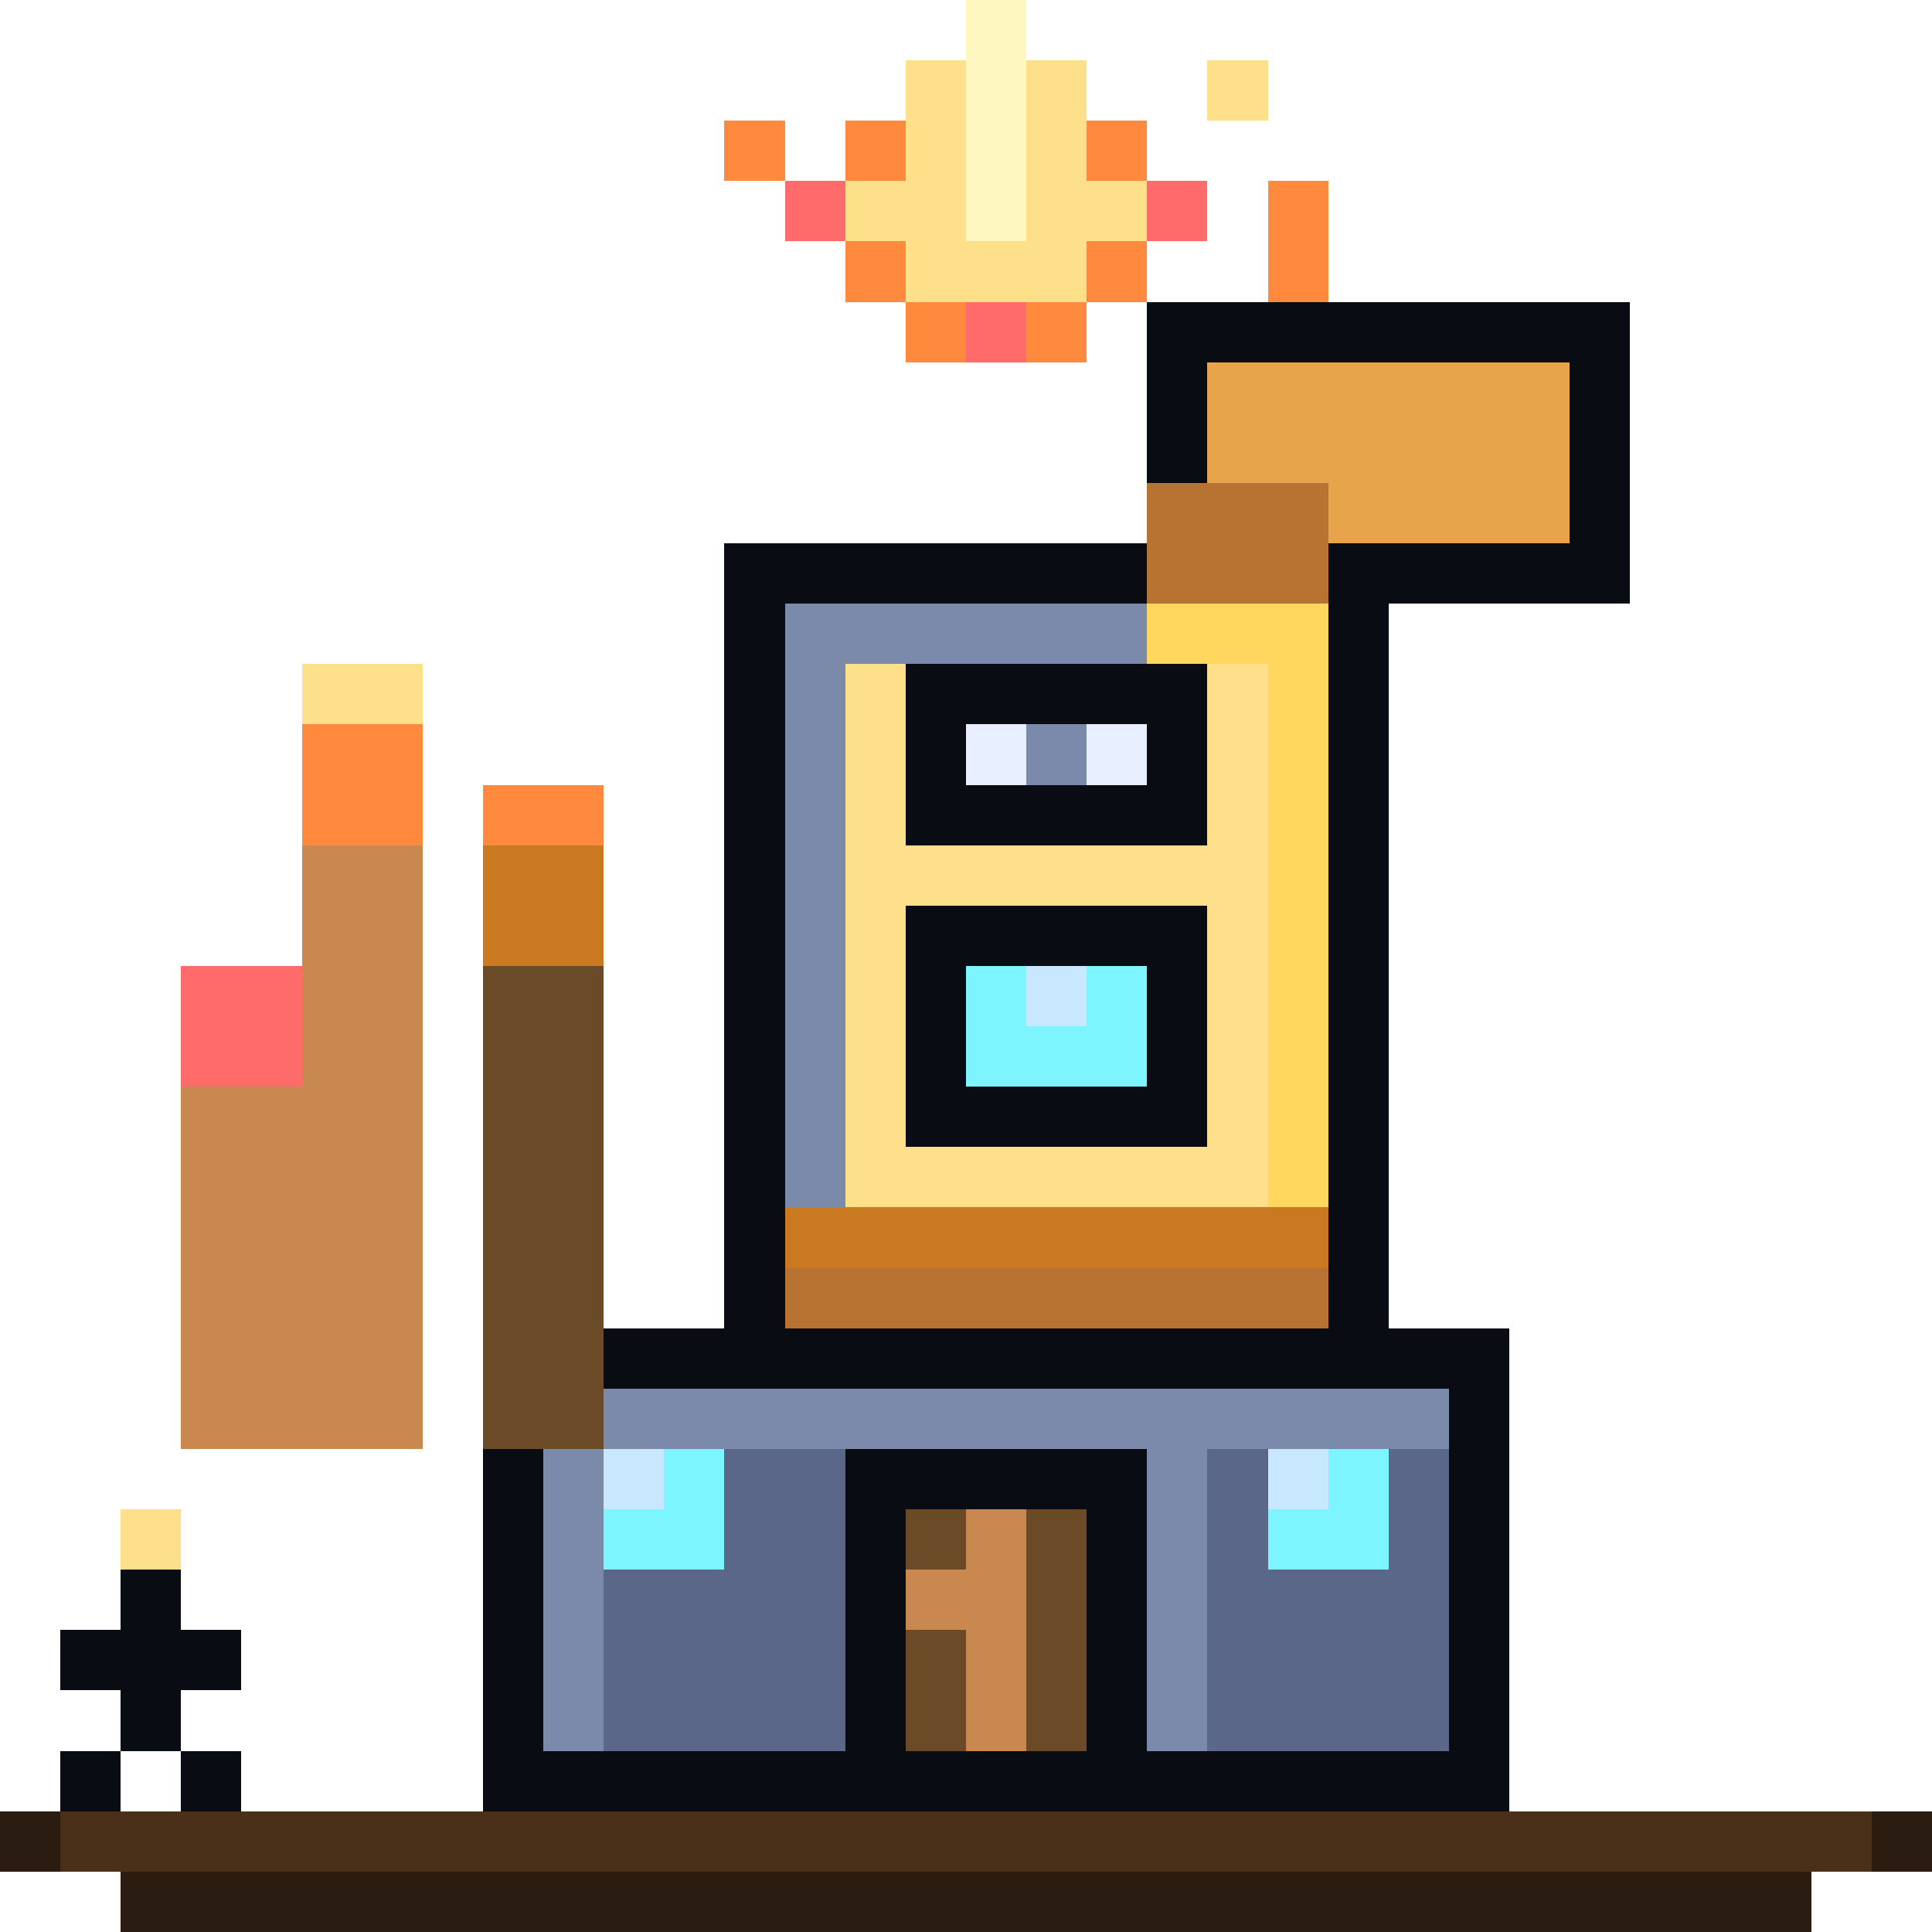
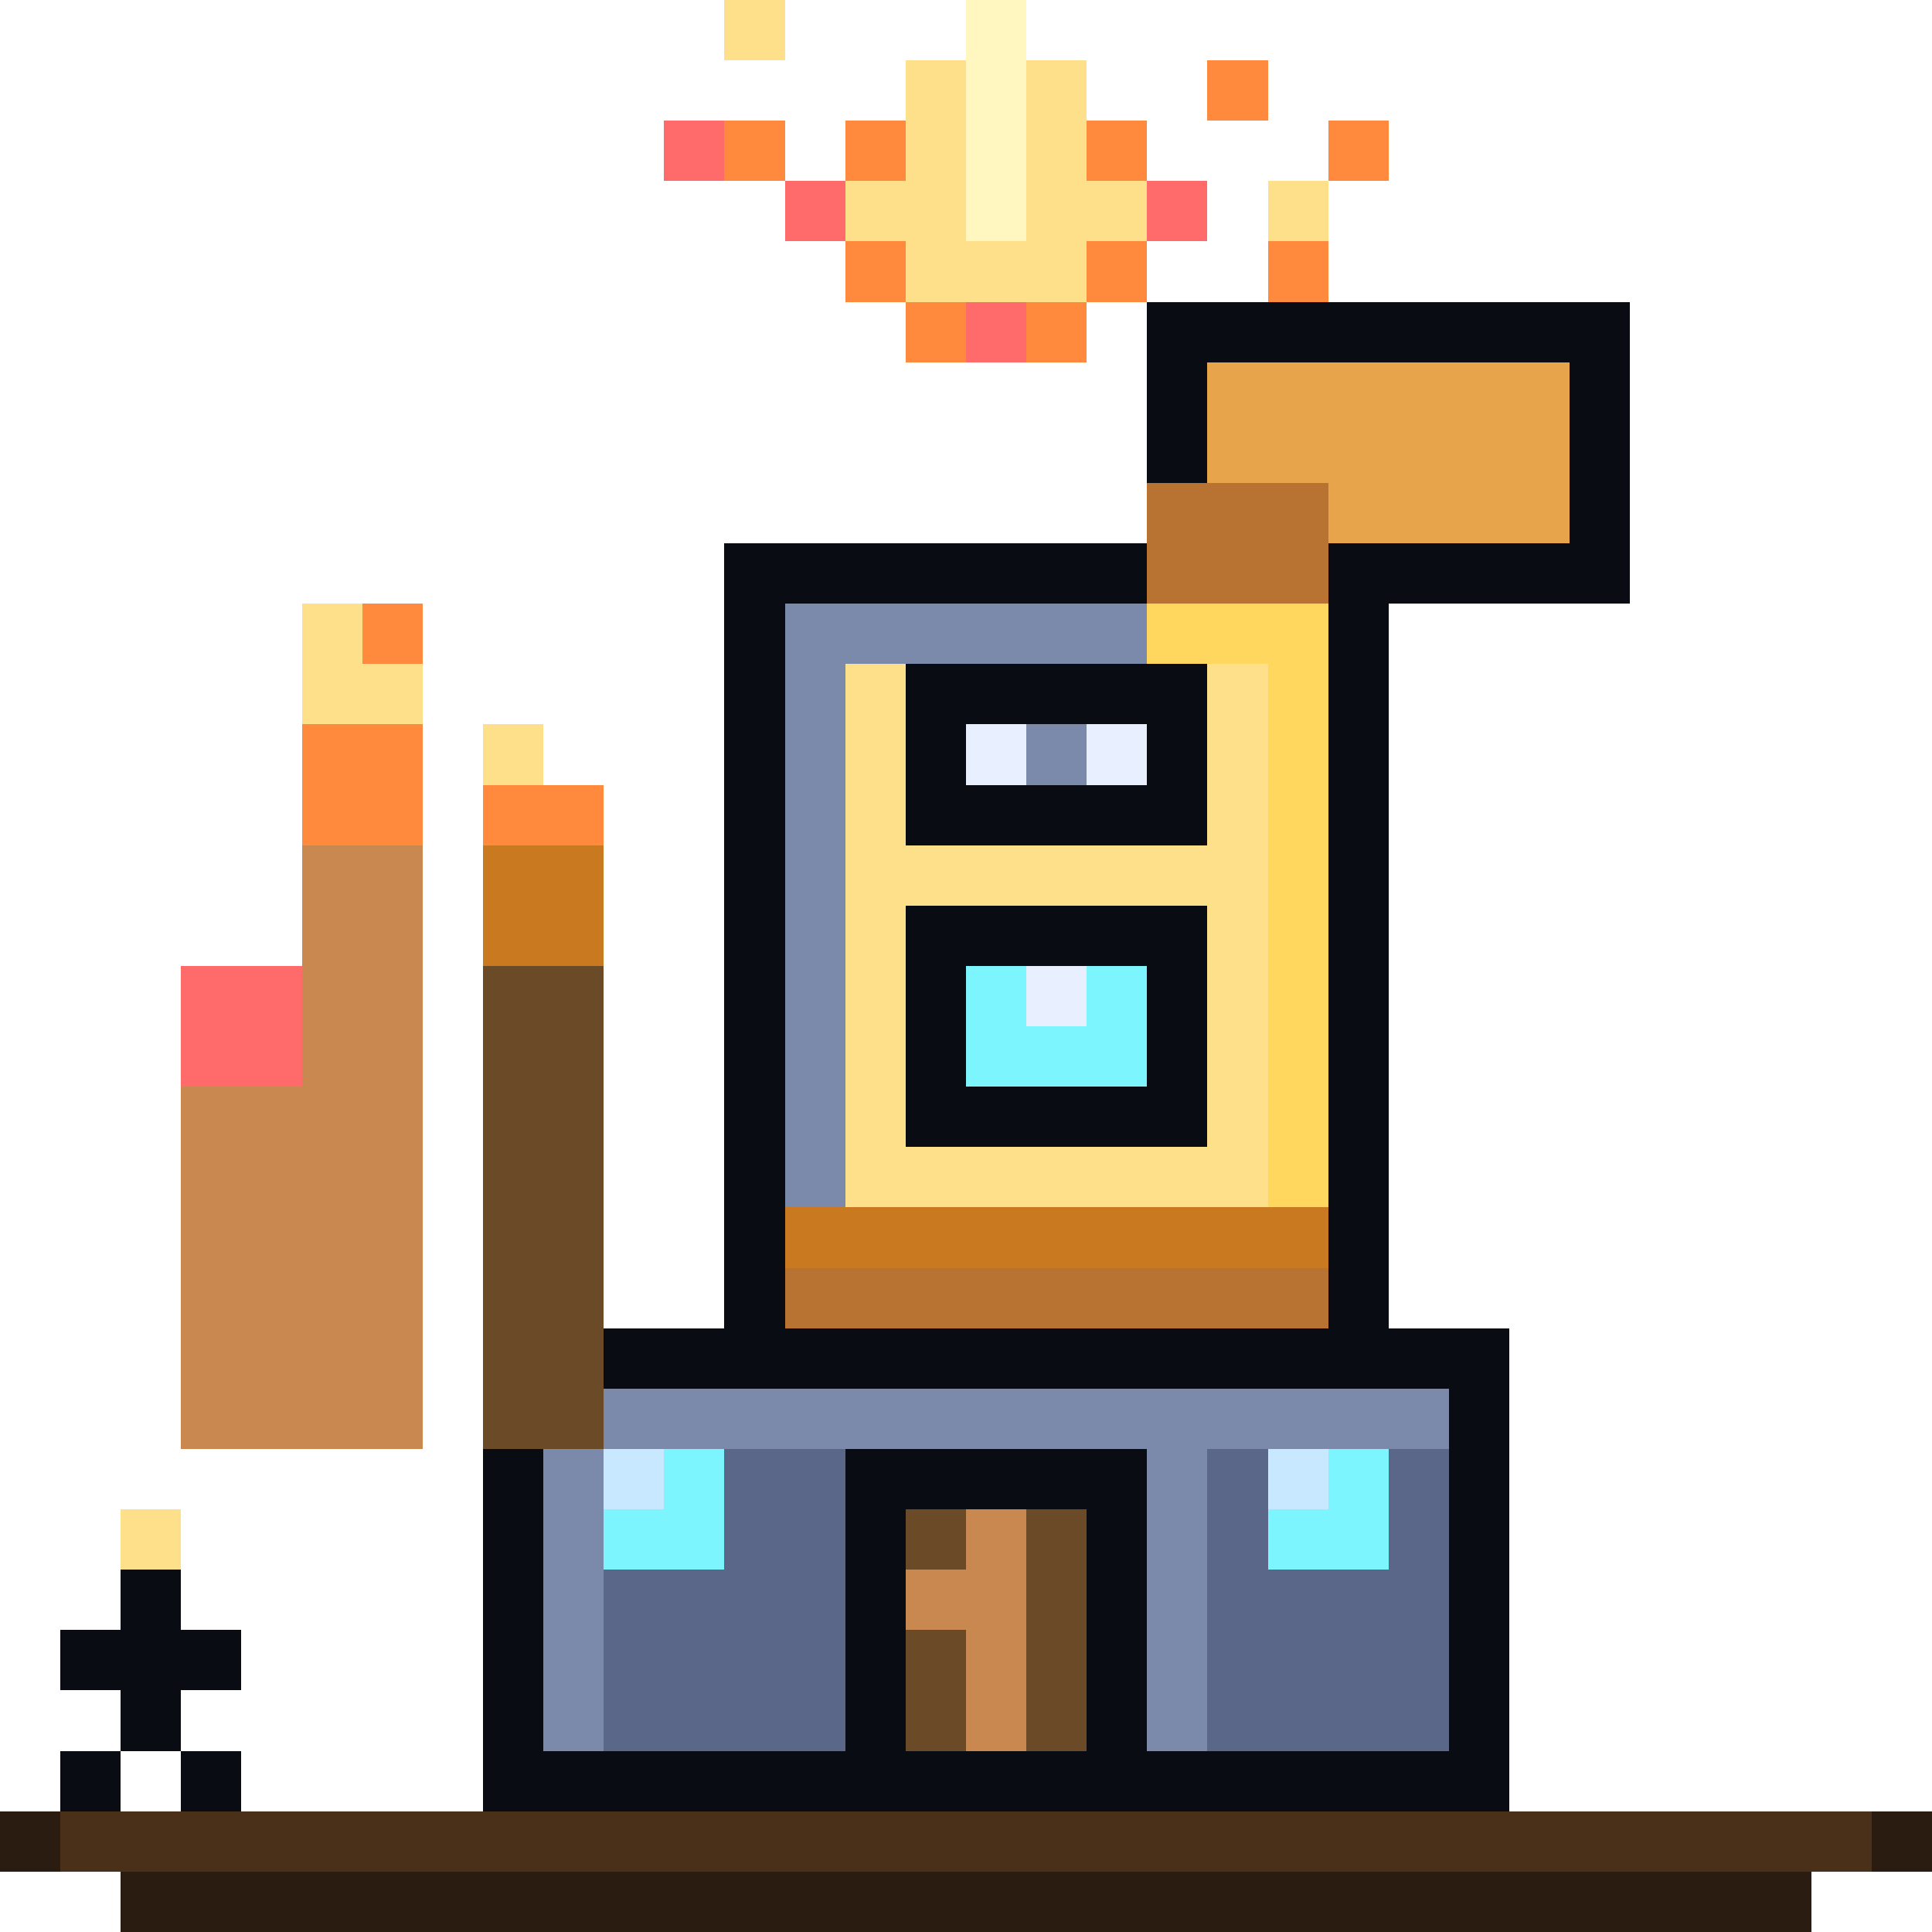
<svg xmlns="http://www.w3.org/2000/svg" viewBox="0 0 32 32" width="32" height="32" shape-rendering="crispEdges">
+   <style>@media (prefers-reduced-motion:no-preference){.flicker{animation:flicker 1.05s steps(2,end) infinite}.flicker2{animation:flicker 1.4s steps(2,end) infinite reverse}.glow{animation:glow 2.4s ease-in-out infinite}.drip{animation:drip 1.55s steps(2,end) infinite}.spin{transform-box:fill-box;transform-origin:center;animation:spin 3.2s steps(8,end) infinite}.wiggle{transform-box:fill-box;transform-origin:center;animation:wiggle 2.8s steps(2,end) infinite}.steam{animation:steam 2.5s steps(3,end) infinite}.echo{animation:echo 2.1s ease-in-out infinite}.echo2{animation:echo 2.7s ease-in-out .35s infinite}}@keyframes flicker{50%{opacity:.22}}@keyframes glow{0%,100%{opacity:.3}50%{opacity:.92}}@keyframes drip{0%,100%{opacity:1}50%{opacity:.15}}@keyframes spin{to{transform:rotate(360deg)}}@keyframes wiggle{0%,100%{transform:rotate(-14deg)}50%{transform:rotate(14deg)}}@keyframes steam{0%{opacity:.85}100%{opacity:0}}@keyframes echo{0%,100%{opacity:.22}50%{opacity:1}}</style>
  <path fill="#fff6c0" d="M16 0h1v1h-1zM16 1h1v1h-1zM16 2h1v1h-1zM16 3h1v1h-1z" />
  <path fill="#ffe08a" d="M15 1h1v1h-1zM17 1h1v1h-1zM20 1h1v1h-1zM15 2h1v1h-1zM17 2h1v1h-1zM14 3h2v1h-2zM17 3h2v1h-2zM15 4h3v1h-3zM5 11h2v1h-2zM14 11h1v1h-1zM20 11h1v1h-1zM14 12h1v1h-1zM20 12h1v1h-1zM14 13h1v1h-1zM20 13h1v1h-1zM14 14h7v1h-7zM14 15h1v1h-1zM20 15h1v1h-1zM14 16h1v1h-1zM20 16h1v1h-1zM14 17h1v1h-1zM20 17h1v1h-1zM14 18h1v1h-1zM20 18h1v1h-1zM14 19h7v1h-7zM2 25h1v1h-1z" />
  <path fill="#ff8a3d" d="M12 2h1v1h-1zM14 2h1v1h-1zM18 2h1v1h-1zM21 3h1v1h-1zM14 4h1v1h-1zM18 4h1v1h-1zM21 4h1v1h-1zM15 5h1v1h-1zM17 5h1v1h-1zM5 12h2v1h-2zM5 13h2v1h-2zM8 13h2v1h-2z" />
  <path fill="#ff6b6b" d="M13 3h1v1h-1zM19 3h1v1h-1zM16 5h1v1h-1zM3 16h2v1h-2zM3 17h2v1h-2z" />
  <path fill="#0a0c14" d="M19 5h8v1h-8zM19 6h1v1h-1zM26 6h1v1h-1zM19 7h1v1h-1zM26 7h1v1h-1zM26 8h1v1h-1zM12 9h7v1h-7zM22 9h5v1h-5zM12 10h1v1h-1zM22 10h1v1h-1zM12 11h1v1h-1zM15 11h5v1h-5zM22 11h1v1h-1zM12 12h1v1h-1zM15 12h1v1h-1zM19 12h1v1h-1zM22 12h1v1h-1zM12 13h1v1h-1zM15 13h5v1h-5zM22 13h1v1h-1zM12 14h1v1h-1zM22 14h1v1h-1zM12 15h1v1h-1zM15 15h5v1h-5zM22 15h1v1h-1zM12 16h1v1h-1zM15 16h1v1h-1zM19 16h1v1h-1zM22 16h1v1h-1zM12 17h1v1h-1zM15 17h1v1h-1zM19 17h1v1h-1zM22 17h1v1h-1zM12 18h1v1h-1zM15 18h5v1h-5zM22 18h1v1h-1zM12 19h1v1h-1zM22 19h1v1h-1zM12 20h1v1h-1zM22 20h1v1h-1zM12 21h1v1h-1zM22 21h1v1h-1zM10 22h15v1h-15zM24 23h1v1h-1zM8 24h1v1h-1zM14 24h5v1h-5zM24 24h1v1h-1zM8 25h1v1h-1zM14 25h1v1h-1zM18 25h1v1h-1zM24 25h1v1h-1zM2 26h1v1h-1zM8 26h1v1h-1zM14 26h1v1h-1zM18 26h1v1h-1zM24 26h1v1h-1zM1 27h3v1h-3zM8 27h1v1h-1zM14 27h1v1h-1zM18 27h1v1h-1zM24 27h1v1h-1zM2 28h1v1h-1zM8 28h1v1h-1zM14 28h1v1h-1zM18 28h1v1h-1zM24 28h1v1h-1zM1 29h1v1h-1zM3 29h1v1h-1zM8 29h17v1h-17z" />
  <path fill="#e8a44a" d="M20 6h6v1h-6zM20 7h6v1h-6zM22 8h4v1h-4z" />
  <path fill="#b87333" d="M19 8h3v1h-3zM19 9h3v1h-3zM13 21h9v1h-9z" />
  <path fill="#7b8aaa" d="M13 10h6v1h-6zM13 11h1v1h-1zM13 12h1v1h-1zM17 12h1v1h-1zM13 13h1v1h-1zM13 14h1v1h-1zM13 15h1v1h-1zM13 16h1v1h-1zM13 17h1v1h-1zM13 18h1v1h-1zM13 19h1v1h-1zM10 23h14v1h-14zM9 24h1v1h-1zM19 24h1v1h-1zM9 25h1v1h-1zM19 25h1v1h-1zM9 26h1v1h-1zM19 26h1v1h-1zM9 27h1v1h-1zM19 27h1v1h-1zM9 28h1v1h-1zM19 28h1v1h-1z" />
  <path fill="#ffd75e" d="M19 10h3v1h-3zM21 11h1v1h-1zM21 12h1v1h-1zM21 13h1v1h-1zM21 14h1v1h-1zM21 15h1v1h-1zM21 16h1v1h-1zM21 17h1v1h-1zM21 18h1v1h-1zM21 19h1v1h-1z" />
  <path fill="#e8f0ff" d="M16 12h1v1h-1zM18 12h1v1h-1z" />
  <path fill="#c98850" d="M5 14h2v1h-2zM5 15h2v1h-2zM5 16h2v1h-2zM5 17h2v1h-2zM3 18h4v1h-4zM3 19h4v1h-4zM3 20h4v1h-4zM3 21h4v1h-4zM3 22h4v1h-4zM3 23h4v1h-4zM16 25h1v1h-1zM15 26h2v1h-2zM16 27h1v1h-1zM16 28h1v1h-1z" />
  <path fill="#c97a20" d="M8 14h2v1h-2zM8 15h2v1h-2zM13 20h9v1h-9z" />
  <path fill="#6b4a28" d="M8 16h2v1h-2zM8 17h2v1h-2zM8 18h2v1h-2zM8 19h2v1h-2zM8 20h2v1h-2zM8 21h2v1h-2zM8 22h2v1h-2zM8 23h2v1h-2zM15 25h1v1h-1zM17 25h1v1h-1zM17 26h1v1h-1zM15 27h1v1h-1zM17 27h1v1h-1zM15 28h1v1h-1zM17 28h1v1h-1z" />
  <path fill="#7cf5ff" d="M16 16h1v1h-1zM18 16h1v1h-1zM16 17h3v1h-3zM11 24h1v1h-1zM22 24h1v1h-1zM10 25h2v1h-2zM21 25h2v1h-2z" />
  <path fill="#c8e8ff" d="M17 16h1v1h-1zM10 24h1v1h-1zM21 24h1v1h-1z" />
  <path fill="#5a6788" d="M12 24h2v1h-2zM20 24h1v1h-1zM23 24h1v1h-1zM12 25h2v1h-2zM20 25h1v1h-1zM23 25h1v1h-1zM10 26h4v1h-4zM20 26h4v1h-4zM10 27h4v1h-4zM20 27h4v1h-4zM10 28h4v1h-4zM20 28h4v1h-4z" />
  <path fill="#2a1c10" d="M0 30h1v1h-1zM31 30h1v1h-1zM2 31h28v1h-28z" />
  <path fill="#4a3018" d="M1 30h30v1h-30z" />
+   <g class="flicker">
+     <path fill="#ffe08a" d="M12 0h1v1h-1zM21 3h1v1h-1z" />
+     <path fill="#ff8a3d" d="M20 1h1v1h-1zM22 2h1v1h-1z" />
+     <path fill="#ff6b6b" d="M11 2h1v1h-1z" />
+   </g>
+   <g class="flicker2">
+     <path fill="#ffe08a" d="M5 10h1v1h-1zM8 12h1v1h-1z" />
+     <path fill="#ff8a3d" d="M6 10h1v1h-1z" />
+     <path fill="#e8f0ff" d="M17 16h1v1h-1z" />
+   </g>
</svg>
